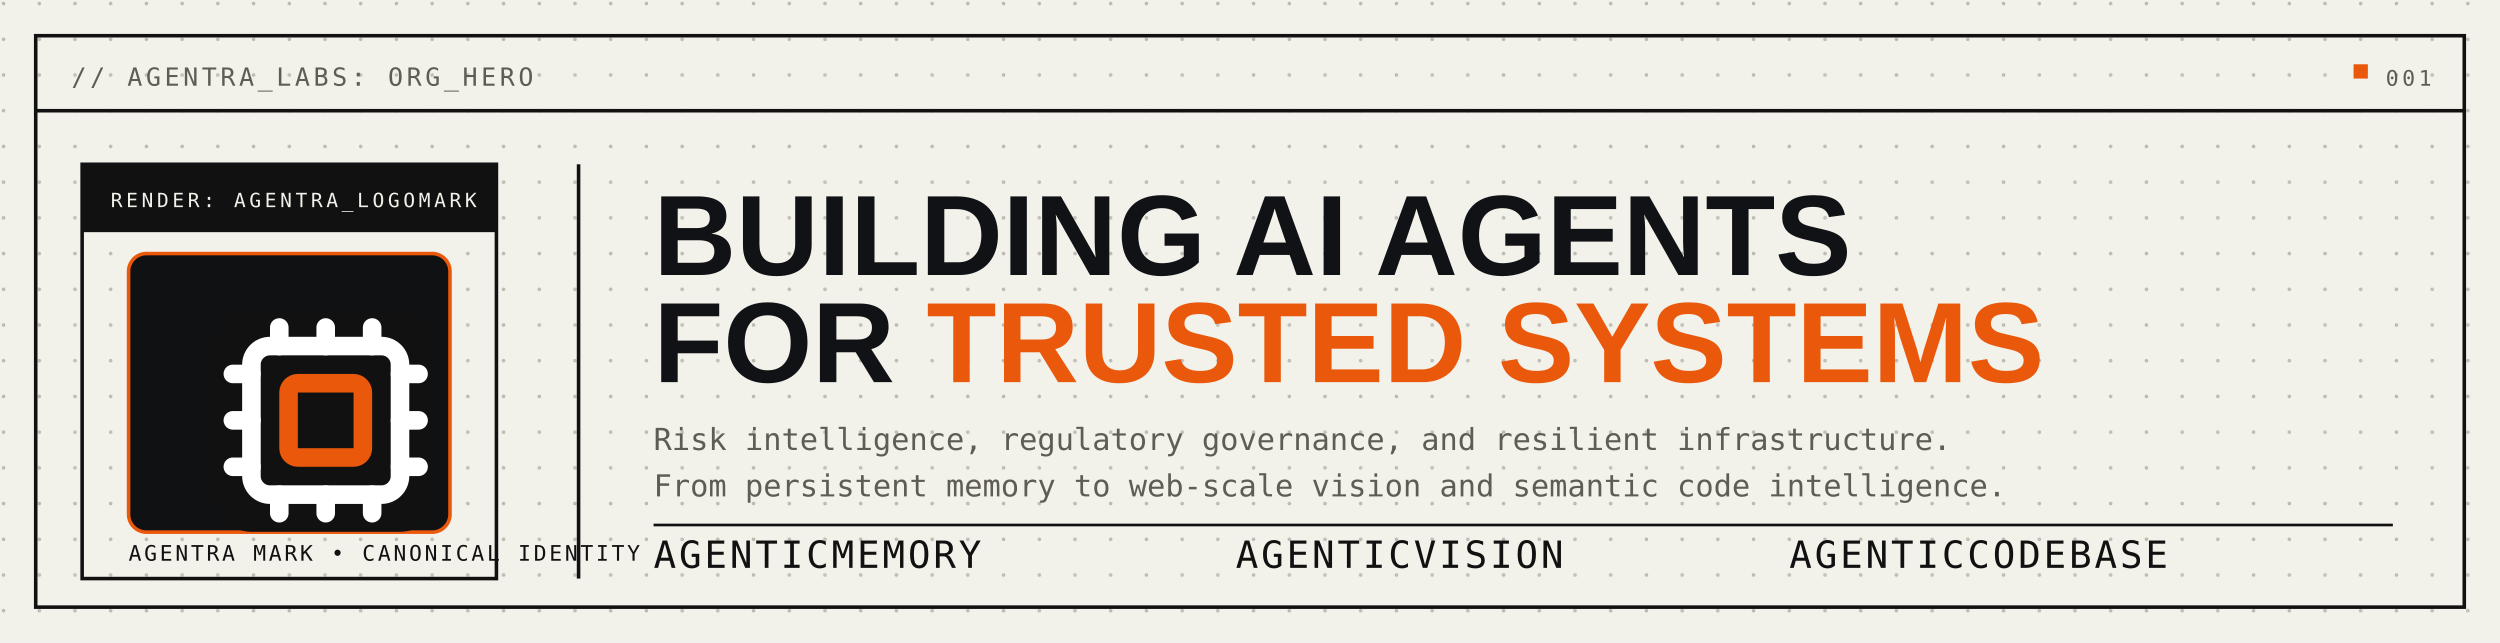
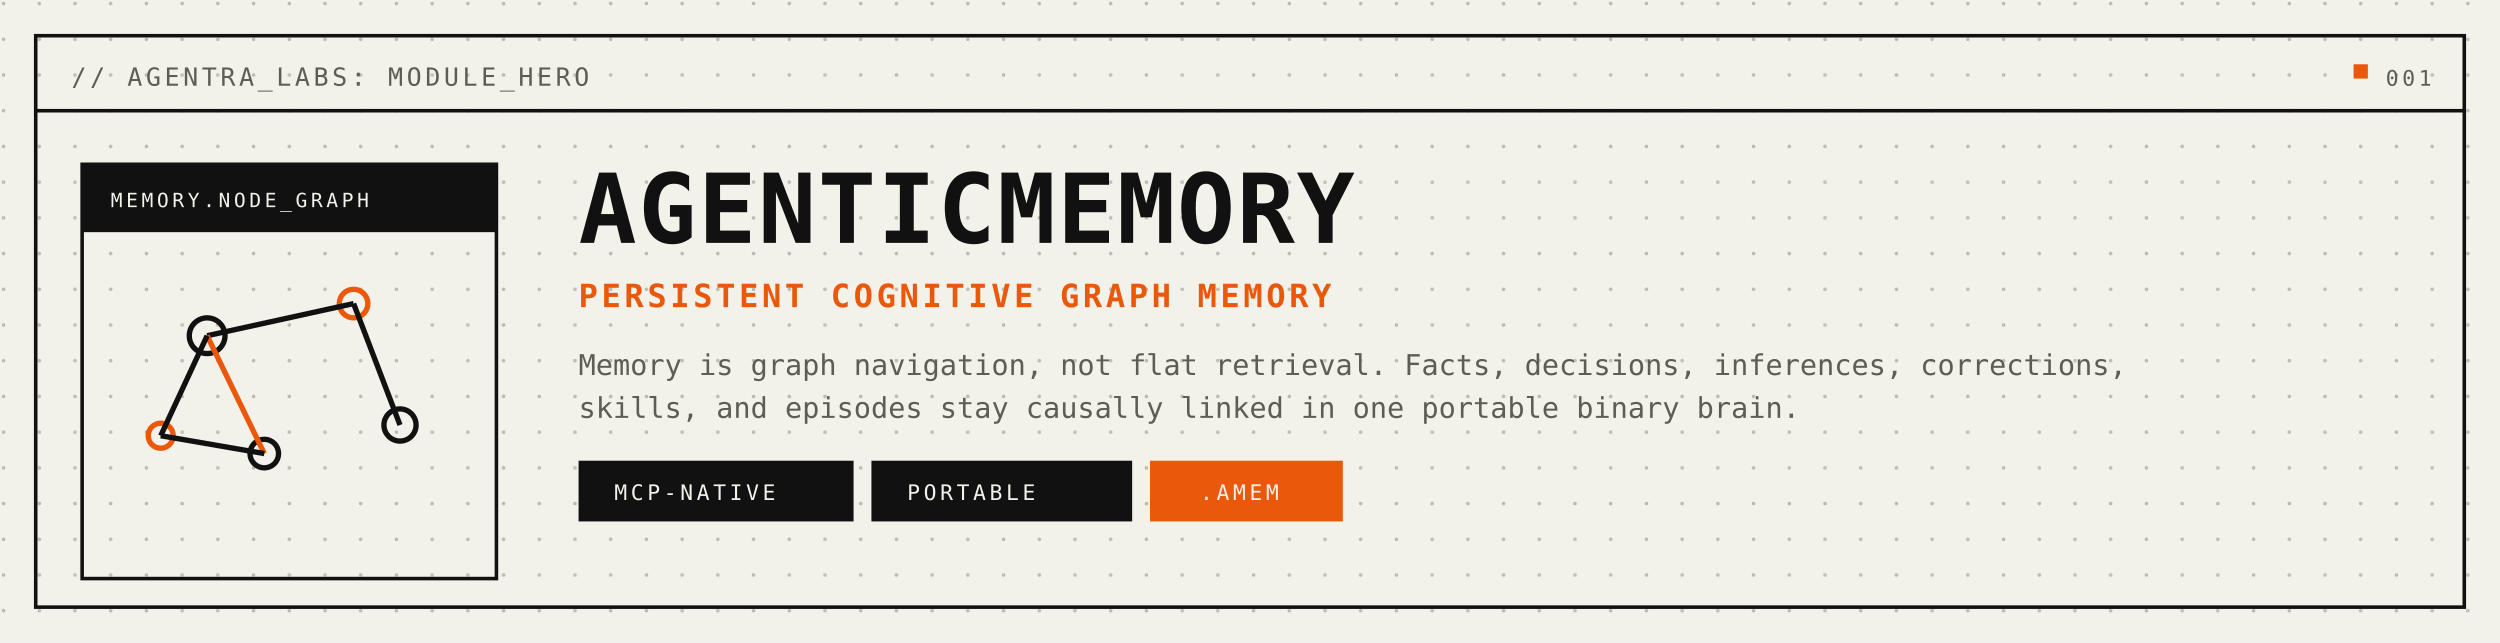
- <svg xmlns="http://www.w3.org/2000/svg" viewBox="0 0 1400 360" role="img" aria-label="Agentra Labs GitHub organization hero pane">
+ <svg xmlns="http://www.w3.org/2000/svg" viewBox="0 0 1400 360" role="img" aria-label="AgenticMemory GitHub hero pane">
  <defs>
    <pattern id="grid" width="20" height="20" patternUnits="userSpaceOnUse">
      <circle cx="2" cy="2" r="1" fill="#b8b6ae" />
    </pattern>
-     <style>
-       .mono { font-family:'JetBrains Mono','IBM Plex Mono',monospace; }
-       .sans { font-family:'Sora','Space Grotesk',Arial,sans-serif; }
-     </style>
  </defs>
  <rect width="1400" height="360" fill="#f2f1ea" />
  <rect width="1400" height="360" fill="url(#grid)" />
  <rect x="20" y="20" width="1360" height="320" fill="none" stroke="#111111" stroke-width="2" />
  <line x1="20" y1="62" x2="1380" y2="62" stroke="#111111" stroke-width="2" />
-   <text x="40" y="48" class="mono" font-size="14" fill="#5f5c53" letter-spacing="2"> // AGENTRA_LABS: ORG_HERO</text>
+   <text x="40" y="48" font-family="'JetBrains Mono', monospace" font-size="14" fill="#5f5c53" letter-spacing="2"> // AGENTRA_LABS: MODULE_HERO</text>
  <rect x="1318" y="36" width="8" height="8" fill="#ea580c" />
-   <text x="1336" y="48" class="mono" font-size="12" fill="#5f5c53" letter-spacing="2">001</text>
+   <text x="1336" y="48" font-family="'JetBrains Mono', monospace" font-size="12" fill="#5f5c53" letter-spacing="2">001</text>
  <rect x="46" y="92" width="232" height="232" fill="none" stroke="#111111" stroke-width="2" />
  <rect x="46" y="92" width="232" height="38" fill="#111111" />
-   <text x="62" y="116" class="mono" font-size="11" fill="#f2f1ea" letter-spacing="2">RENDER: AGENTRA_LOGOMARK</text>
-   <rect x="72" y="142" width="180" height="156" rx="10" fill="#101112" stroke="#ea580c" stroke-width="2" />
-   <g transform="translate(120 173) scale(5.2)" stroke-linecap="round" stroke-linejoin="round" fill="none">
-     <rect x="0" y="0" width="24" height="24" rx="4" fill="#111111" />
-     <path d="M12 20v2" stroke="#ffffff" stroke-width="2" />
-     <path d="M12 2v2" stroke="#ffffff" stroke-width="2" />
-     <path d="M17 20v2" stroke="#ffffff" stroke-width="2" />
-     <path d="M17 2v2" stroke="#ffffff" stroke-width="2" />
-     <path d="M2 12h2" stroke="#ffffff" stroke-width="2" />
-     <path d="M2 17h2" stroke="#ffffff" stroke-width="2" />
-     <path d="M2 7h2" stroke="#ffffff" stroke-width="2" />
-     <path d="M20 12h2" stroke="#ffffff" stroke-width="2" />
-     <path d="M20 17h2" stroke="#ffffff" stroke-width="2" />
-     <path d="M20 7h2" stroke="#ffffff" stroke-width="2" />
-     <path d="M7 20v2" stroke="#ffffff" stroke-width="2" />
-     <path d="M7 2v2" stroke="#ffffff" stroke-width="2" />
-     <rect x="4" y="4" width="16" height="16" rx="2" stroke="#ffffff" stroke-width="2" />
-     <rect x="8" y="8" width="8" height="8" rx="1" stroke="#ea580c" stroke-width="2" />
-   </g>
-   <text x="72" y="314" class="mono" font-size="12" fill="#111111" letter-spacing="1.5">AGENTRA MARK • CANONICAL IDENTITY</text>
-   <line x1="324" y1="92" x2="324" y2="324" stroke="#111111" stroke-width="2" />
-   <text x="366" y="154" class="sans" font-size="64" font-weight="700" fill="#101216">BUILDING AI AGENTS</text>
-   <text x="366" y="214" class="sans" font-size="64" font-weight="700" fill="#101216">FOR <tspan fill="#ea580c">TRUSTED SYSTEMS</tspan>
+   <text x="62" y="116" font-family="'JetBrains Mono', monospace" font-size="11" fill="#f2f1ea" letter-spacing="2">MEMORY.NODE_GRAPH</text>
+   <circle cx="116" cy="188" r="10" fill="none" stroke="#111111" stroke-width="3" />
+   <circle cx="198" cy="170" r="8" fill="none" stroke="#ea580c" stroke-width="3" />
+   <circle cx="224" cy="238" r="9" fill="none" stroke="#111111" stroke-width="3" />
+   <circle cx="148" cy="254" r="8" fill="none" stroke="#111111" stroke-width="3" />
+   <circle cx="90" cy="244" r="7" fill="none" stroke="#ea580c" stroke-width="3" />
+   <line x1="116" y1="188" x2="198" y2="170" stroke="#111111" stroke-width="3" />
+   <line x1="198" y1="170" x2="224" y2="238" stroke="#111111" stroke-width="3" />
+   <line x1="116" y1="188" x2="148" y2="254" stroke="#ea580c" stroke-width="3" />
+   <line x1="90" y1="244" x2="148" y2="254" stroke="#111111" stroke-width="3" />
+   <line x1="116" y1="188" x2="90" y2="244" stroke="#111111" stroke-width="3" />
+   <text x="324" y="136" font-family="'JetBrains Mono', monospace" font-size="54" fill="#111111" font-weight="700" letter-spacing="1">AGENTICMEMORY</text>
+   <text x="324" y="172" font-family="'JetBrains Mono', monospace" font-size="18" fill="#ea580c" font-weight="700" letter-spacing="2">PERSISTENT COGNITIVE GRAPH MEMORY</text>
+   <text x="324" y="210" font-family="'JetBrains Mono', monospace" font-size="16" fill="#5f5c53">
+     Memory is graph navigation, not flat retrieval. Facts, decisions, inferences, corrections,
  </text>
-   <text x="366" y="252" class="mono" font-size="17" fill="#5f5c53">Risk intelligence, regulatory governance, and resilient infrastructure.</text>
-   <text x="366" y="278" class="mono" font-size="17" fill="#5f5c53">From persistent memory to web-scale vision and semantic code intelligence.</text>
-   <line x1="366" y1="294" x2="1340" y2="294" stroke="#111111" stroke-width="1.5" />
-   <text x="366" y="318" class="mono" font-size="21" fill="#111111" letter-spacing="1.6">AGENTICMEMORY</text>
-   <text x="692" y="318" class="mono" font-size="21" fill="#111111" letter-spacing="1.6">AGENTICVISION</text>
-   <text x="1002" y="318" class="mono" font-size="21" fill="#111111" letter-spacing="1.6">AGENTICCODEBASE</text>
+   <text x="324" y="234" font-family="'JetBrains Mono', monospace" font-size="16" fill="#5f5c53">
+     skills, and episodes stay causally linked in one portable binary brain.
+   </text>
+   <rect x="324" y="258" width="154" height="34" fill="#111111" />
+   <text x="344" y="280" font-family="'JetBrains Mono', monospace" font-size="12" fill="#f2f1ea" letter-spacing="2">MCP-NATIVE</text>
+   <rect x="488" y="258" width="146" height="34" fill="#111111" />
+   <text x="508" y="280" font-family="'JetBrains Mono', monospace" font-size="12" fill="#f2f1ea" letter-spacing="2">PORTABLE</text>
+   <rect x="644" y="258" width="108" height="34" fill="#ea580c" />
+   <text x="672" y="280" font-family="'JetBrains Mono', monospace" font-size="12" fill="#f2f1ea" letter-spacing="2">.AMEM</text>
</svg>
